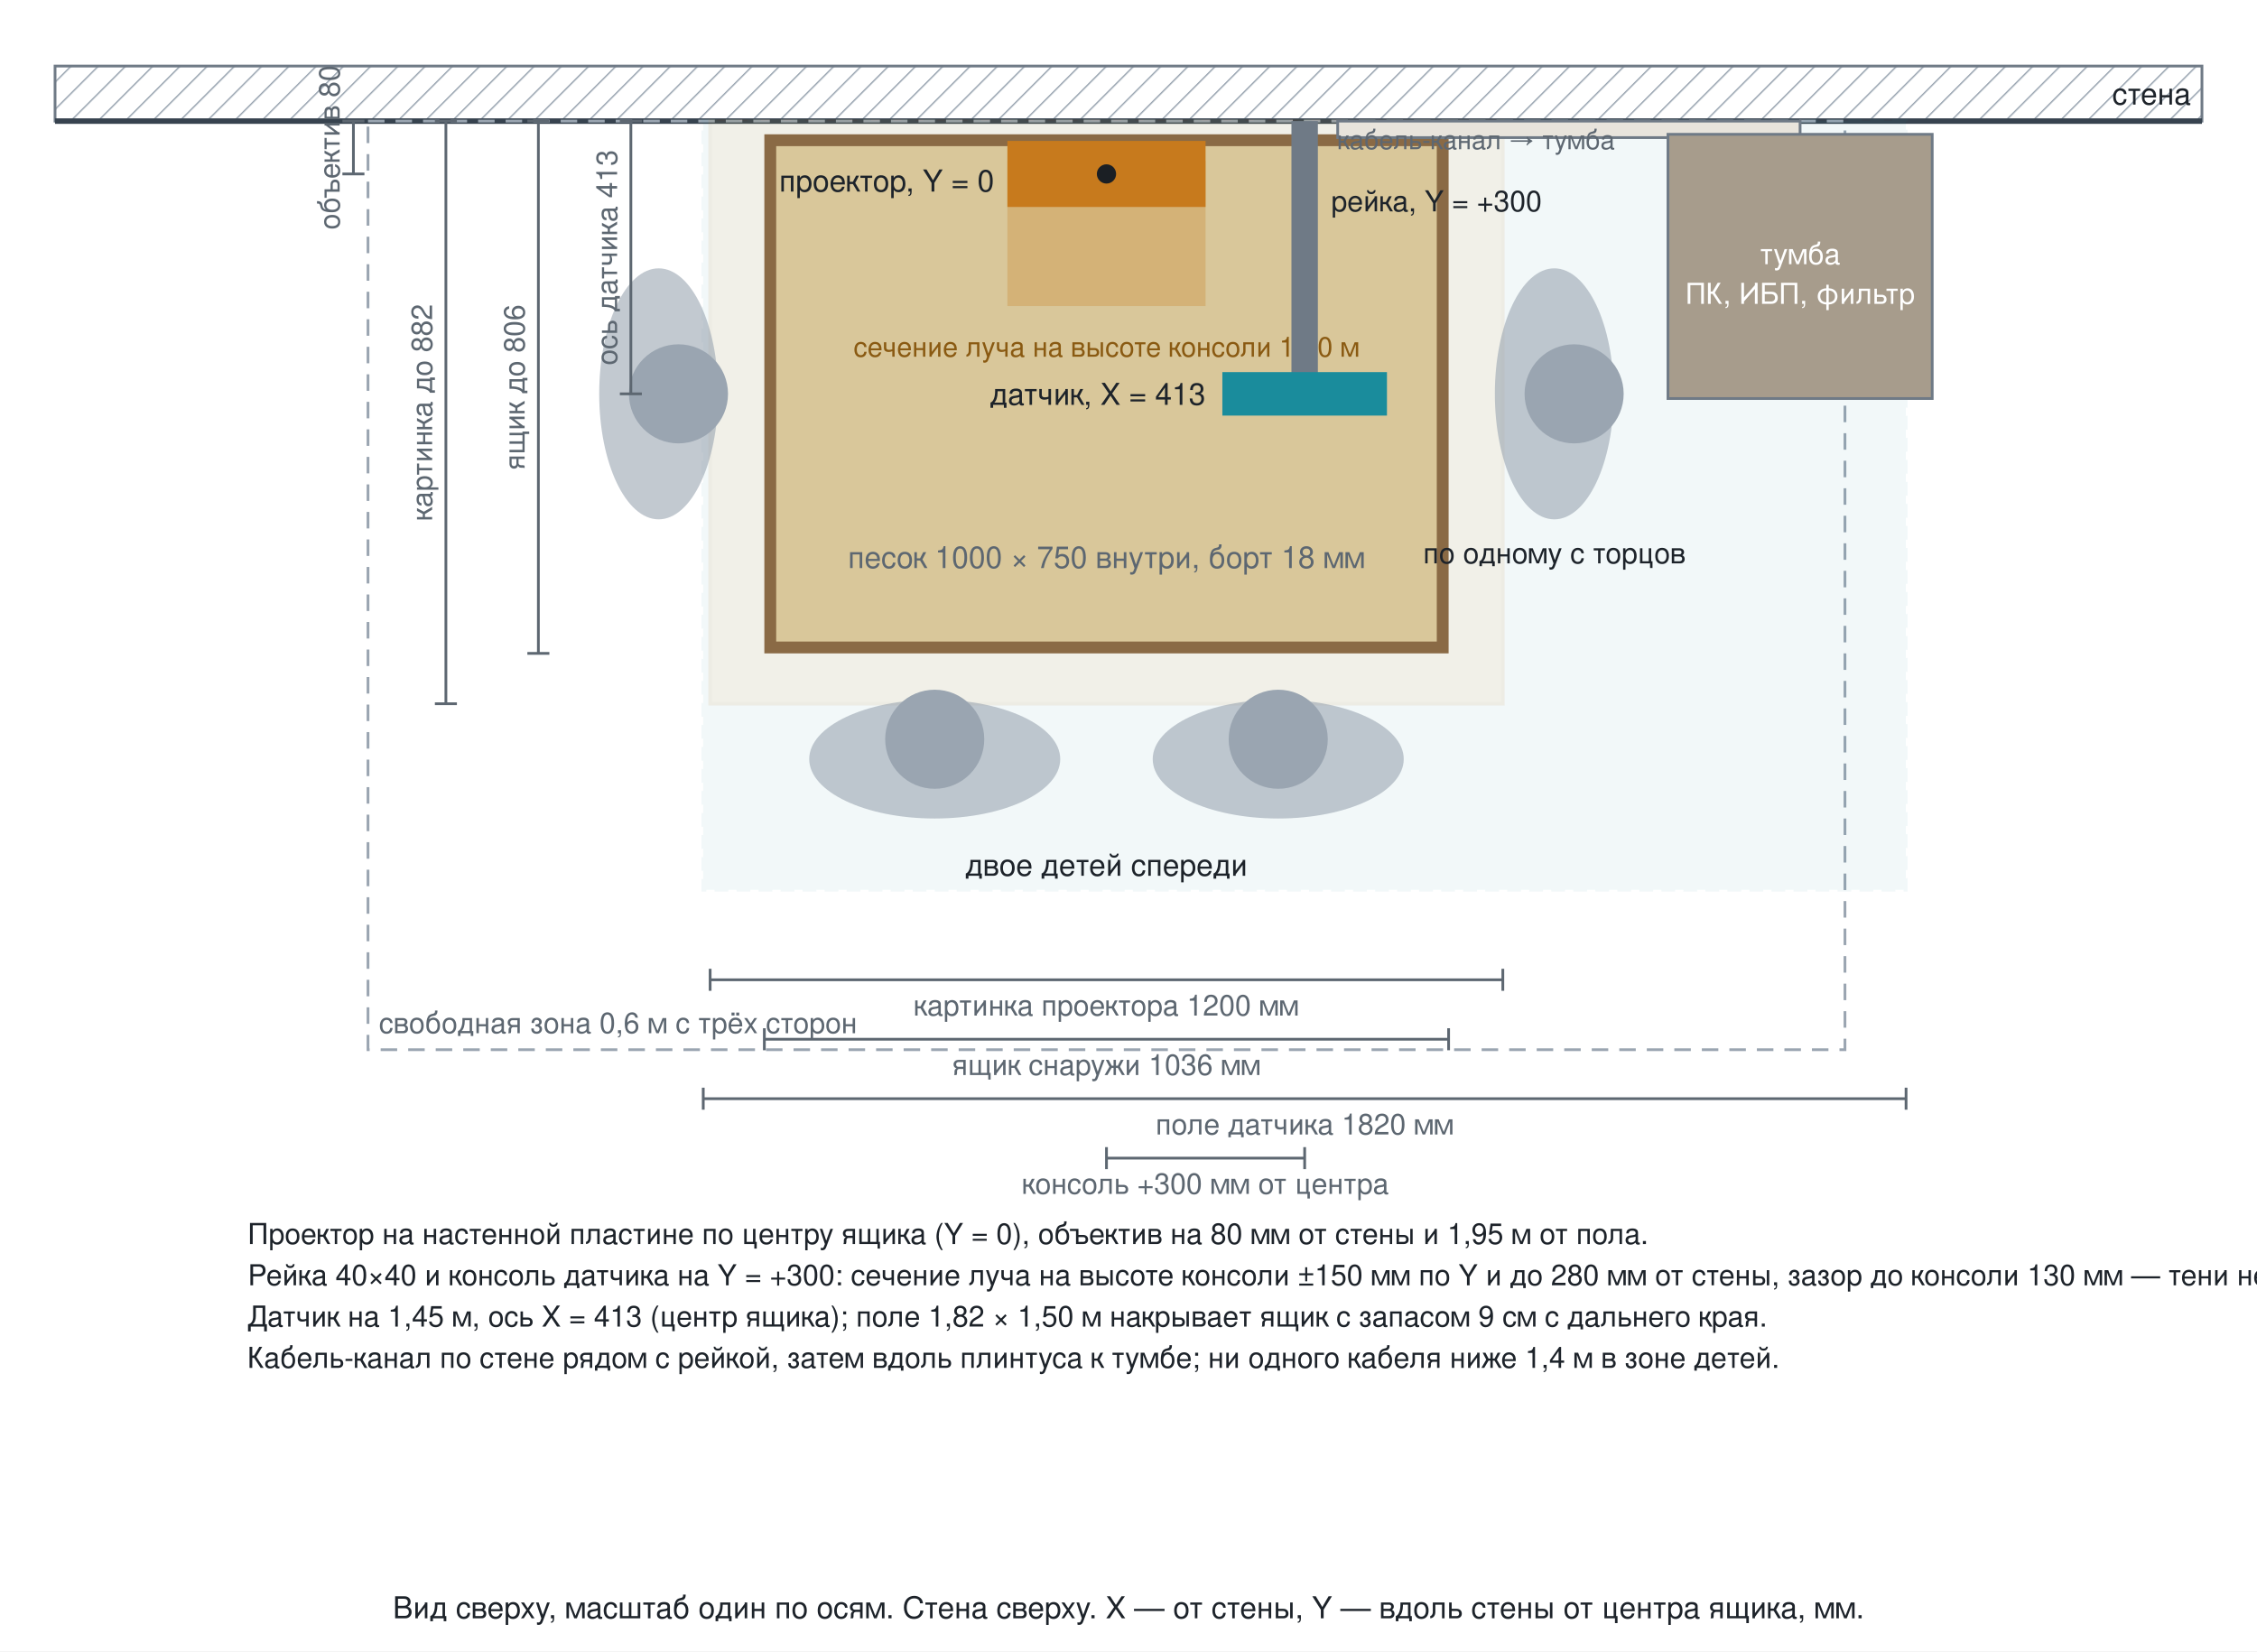
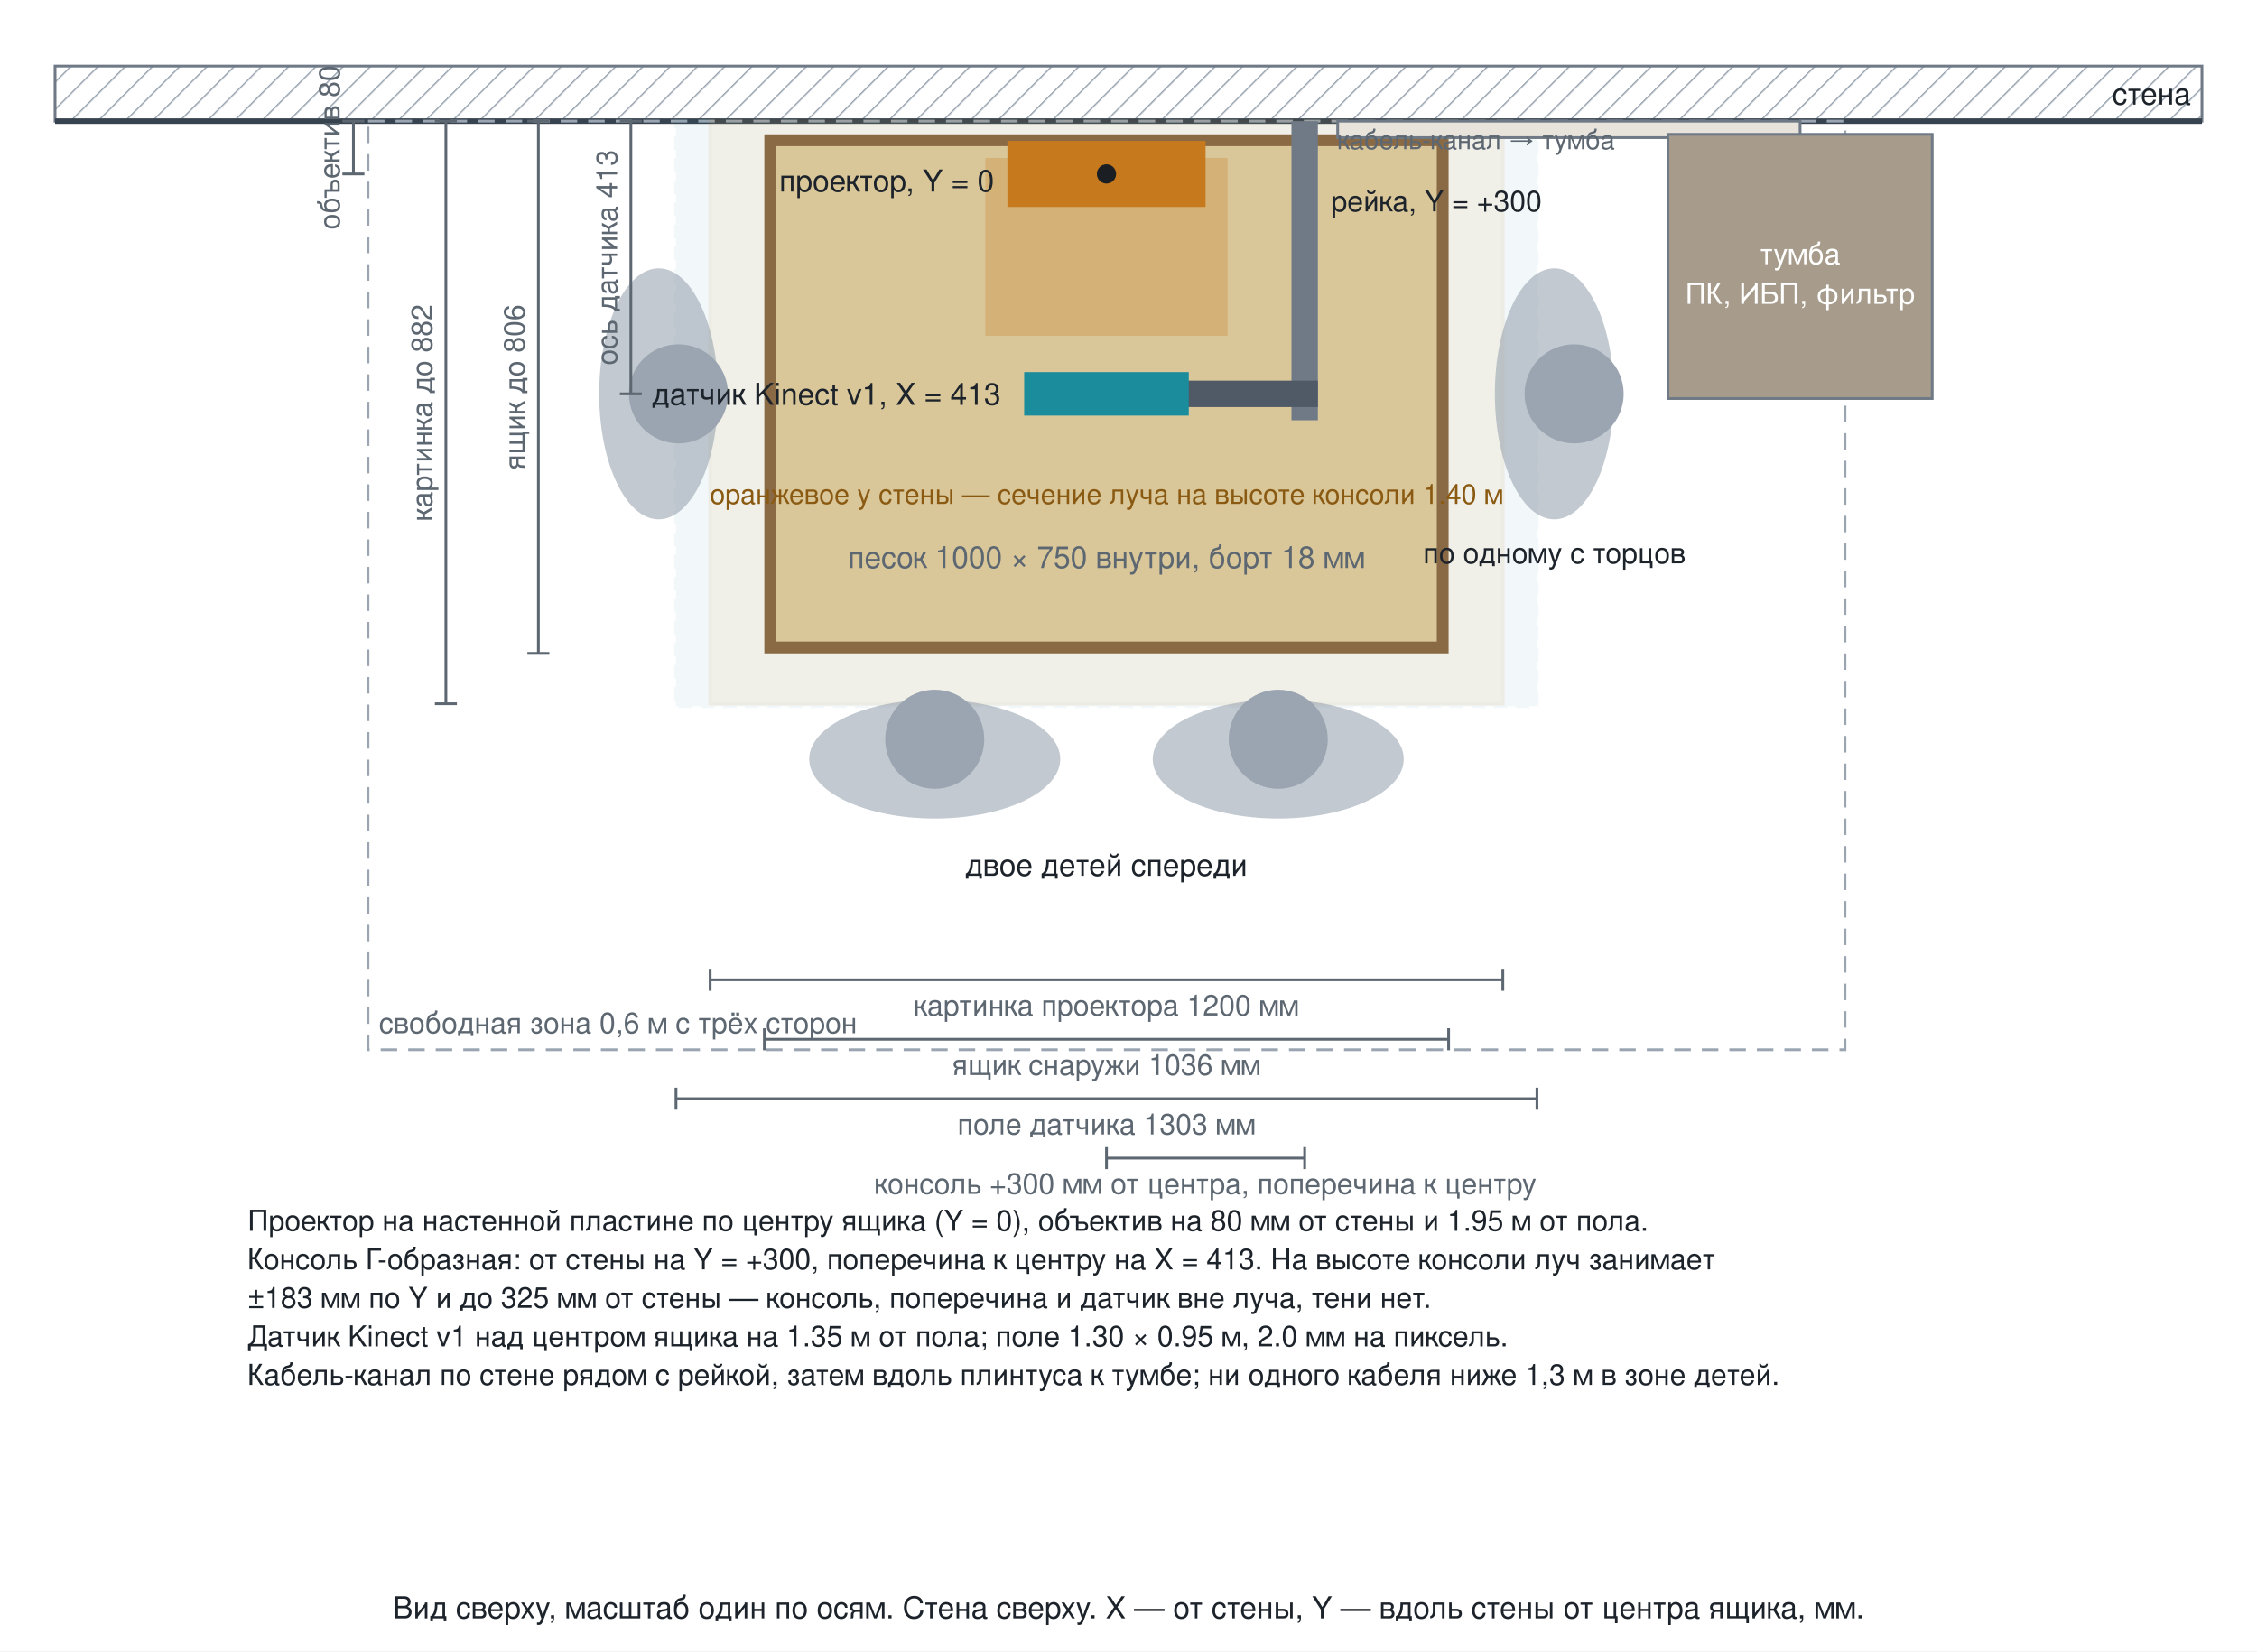
<svg xmlns="http://www.w3.org/2000/svg" viewBox="0 0 820 600" font-family="Helvetica, Arial, sans-serif" font-size="11">
  <defs>
    <pattern id="h" width="7" height="7" patternUnits="userSpaceOnUse" patternTransform="rotate(45)">
      <line x1="0" y1="0" x2="0" y2="7" stroke="#9aa5b1" stroke-width="1" />
    </pattern>
  </defs>
  <rect width="820" height="600" fill="#fff" />
  <rect x="20" y="24" width="780" height="20" fill="url(#h)" stroke="#6f7a86" />
  <line x1="20" y1="44" x2="800" y2="44" stroke="#37434f" stroke-width="2" />
  <text x="796" y="38" text-anchor="end" fill="#1d232a">стена</text>
  <rect x="133.7" y="44.0" width="536.6" height="337.4" fill="none" stroke="#9aa5b1" stroke-dasharray="6 4" />
  <text x="137.7" y="375.4" fill="#5d6771" font-size="10.5">свободная зона 0,6 м с трёх сторон</text>
  <rect x="258.0" y="44.0" width="288.0" height="211.7" fill="#f0a64a" opacity="0.10" stroke="#c77a1d" stroke-width="1.3" />
-   <rect x="255.5" y="44.0" width="436.9" height="279.3" fill="#1a8c9c" opacity="0.06" stroke="#1a8c9c" stroke-width="1.3" stroke-dasharray="5 3" />
+   <rect x="245.6" y="44.0" width="312.7" height="212.6" fill="#1a8c9c" opacity="0.06" stroke="#1a8c9c" stroke-width="1.3" stroke-dasharray="5 3" />
  <rect x="277.7" y="48.8" width="248.6" height="188.6" fill="#8a6a45" />
  <rect x="282.0" y="53.1" width="240.0" height="180.0" fill="#d9c79a" />
  <text x="402.0" y="206.4" text-anchor="middle" fill="#5d6771">песок 1000 × 750 внутри, борт 18 мм</text>
-   <rect x="366.0" y="58.4" width="72.0" height="52.8" fill="#c77a1d" opacity="0.28" />
-   <text x="402.0" y="129.6" text-anchor="middle" fill="#8a5a12" font-size="10">сечение луча на высоте консоли 1,50 м</text>
-   <rect x="469.2" y="44.0" width="9.6" height="106.3" fill="#6f7a86" />
-   <rect x="444.1" y="135.2" width="59.8" height="15.8" fill="#1a8c9c" />
+   <rect x="358.0" y="57.4" width="88.0" height="64.6" fill="#c77a1d" opacity="0.28" />
+   <text x="402.0" y="183.1" text-anchor="middle" fill="#8a5a12" font-size="10">оранжевое у стены — сечение луча на высоте консоли 1.40 м</text>
+   <rect x="469.2" y="44.0" width="9.6" height="108.7" fill="#6f7a86" />
+   <rect x="387.6" y="138.3" width="91.2" height="9.6" fill="#4f5a66" />
+   <rect x="372.1" y="135.2" width="59.8" height="15.8" fill="#1a8c9c" />
  <rect x="366.0" y="51.2" width="72.0" height="24.0" fill="#c77a1d" />
  <circle cx="402.0" cy="63.2" r="3.5" fill="#1b1f24" />
  <rect x="486.0" y="44.0" width="168.0" height="6.0" fill="#e8e4dc" stroke="#6f7a86" />
  <rect x="606.0" y="48.8" width="96.0" height="96.0" fill="#a79c8c" stroke="#6f7a86" />
  <text x="654.0" y="96.0" text-anchor="middle" fill="#fff" font-size="10.5">тумба</text>
  <text x="654.0" y="110.4" text-anchor="middle" fill="#fff" font-size="10.5">ПК, ИБП, фильтр</text>
  <g transform="translate(339.6 275.8) rotate(0)">
    <ellipse rx="45.6" ry="21.6" fill="#9aa5b1" opacity="0.6" />
    <circle cy="-7.2" r="18.0" fill="#9aa5b1" />
  </g>
  <g transform="translate(464.4 275.8) rotate(0)">
    <ellipse rx="45.6" ry="21.6" fill="#9aa5b1" opacity="0.6" />
    <circle cy="-7.2" r="18.0" fill="#9aa5b1" />
  </g>
  <g transform="translate(239.3 143.1) rotate(90)">
    <ellipse rx="45.6" ry="21.6" fill="#9aa5b1" opacity="0.6" />
    <circle cy="-7.2" r="18.0" fill="#9aa5b1" />
  </g>
  <g transform="translate(564.7 143.1) rotate(90)">
    <ellipse rx="45.6" ry="21.6" fill="#9aa5b1" opacity="0.6" />
    <circle cy="-7.2" r="18.0" fill="#9aa5b1" />
  </g>
  <line x1="258.0" y1="356.0" x2="546.0" y2="356.0" stroke="#5d6771" />
  <line x1="258.0" y1="352.0" x2="258.0" y2="360.0" stroke="#5d6771" />
  <line x1="546.0" y1="352.0" x2="546.0" y2="360.0" stroke="#5d6771" />
  <text x="402.0" y="369.0" text-anchor="middle" fill="#5d6771" font-size="10.5">картинка проектора 1200 мм</text>
  <line x1="277.7" y1="377.6" x2="526.3" y2="377.6" stroke="#5d6771" />
  <line x1="277.7" y1="373.6" x2="277.7" y2="381.6" stroke="#5d6771" />
  <line x1="526.3" y1="373.6" x2="526.3" y2="381.6" stroke="#5d6771" />
  <text x="402.0" y="390.6" text-anchor="middle" fill="#5d6771" font-size="10.5">ящик снаружи 1036 мм</text>
-   <line x1="255.5" y1="399.2" x2="692.5" y2="399.2" stroke="#5d6771" />
-   <line x1="255.5" y1="395.2" x2="255.5" y2="403.2" stroke="#5d6771" />
-   <line x1="692.5" y1="395.2" x2="692.5" y2="403.2" stroke="#5d6771" />
-   <text x="474.0" y="412.2" text-anchor="middle" fill="#5d6771" font-size="10.5">поле датчика 1820 мм</text>
+   <line x1="245.6" y1="399.2" x2="558.4" y2="399.2" stroke="#5d6771" />
+   <line x1="245.6" y1="395.2" x2="245.6" y2="403.2" stroke="#5d6771" />
+   <line x1="558.4" y1="395.2" x2="558.4" y2="403.2" stroke="#5d6771" />
+   <text x="402.0" y="412.2" text-anchor="middle" fill="#5d6771" font-size="10.5">поле датчика 1303 мм</text>
  <line x1="402.0" y1="420.8" x2="474.0" y2="420.8" stroke="#5d6771" />
  <line x1="402.0" y1="416.8" x2="402.0" y2="424.8" stroke="#5d6771" />
  <line x1="474.0" y1="416.8" x2="474.0" y2="424.8" stroke="#5d6771" />
-   <text x="438.0" y="433.8" text-anchor="middle" fill="#5d6771" font-size="10.5">консоль +300 мм от центра</text>
+   <text x="438.0" y="433.8" text-anchor="middle" fill="#5d6771" font-size="10.5">консоль +300 мм от центра, поперечина к центру</text>
  <line x1="229.2" y1="44.0" x2="229.2" y2="143.1" stroke="#5d6771" />
  <line x1="225.2" y1="44.0" x2="233.2" y2="44.0" stroke="#5d6771" />
  <line x1="225.2" y1="143.1" x2="233.2" y2="143.1" stroke="#5d6771" />
  <text transform="translate(224.2 93.6) rotate(-90)" text-anchor="middle" fill="#5d6771" font-size="10.5">ось датчика 413</text>
  <line x1="195.6" y1="44.0" x2="195.6" y2="237.4" stroke="#5d6771" />
  <line x1="191.6" y1="44.0" x2="199.6" y2="44.0" stroke="#5d6771" />
  <line x1="191.6" y1="237.4" x2="199.6" y2="237.4" stroke="#5d6771" />
  <text transform="translate(190.6 140.7) rotate(-90)" text-anchor="middle" fill="#5d6771" font-size="10.5">ящик до 806</text>
  <line x1="162.0" y1="44.0" x2="162.0" y2="255.7" stroke="#5d6771" />
  <line x1="158.0" y1="44.0" x2="166.0" y2="44.0" stroke="#5d6771" />
  <line x1="158.0" y1="255.7" x2="166.0" y2="255.7" stroke="#5d6771" />
-   <text transform="translate(157.0 149.8) rotate(-90)" text-anchor="middle" fill="#5d6771" font-size="10.5">картинка до 882</text>
+   <text transform="translate(157.0 149.9) rotate(-90)" text-anchor="middle" fill="#5d6771" font-size="10.5">картинка до 882</text>
  <line x1="128.4" y1="44.0" x2="128.4" y2="63.2" stroke="#5d6771" />
  <line x1="124.4" y1="44.0" x2="132.4" y2="44.0" stroke="#5d6771" />
  <line x1="124.4" y1="63.2" x2="132.4" y2="63.2" stroke="#5d6771" />
  <text transform="translate(123.4 53.6) rotate(-90)" text-anchor="middle" fill="#5d6771" font-size="10.5">объектив 80</text>
  <text x="361.2" y="69.6" text-anchor="end" fill="#1d232a" font-size="11">проектор, Y = 0</text>
  <text x="483.6" y="76.8" text-anchor="start" fill="#1d232a" font-size="10.5">рейка, Y = +300</text>
-   <text x="438.0" y="147.1" text-anchor="end" fill="#1d232a" font-size="11">датчик, X = 413</text>
+   <text x="363.6" y="147.1" text-anchor="end" fill="#1d232a" font-size="11">датчик Kinect v1, X = 413</text>
  <text x="486.0" y="54.2" text-anchor="start" fill="#5d6771" font-size="9.5">кабель-канал → тумба</text>
  <text x="402.0" y="318.2" text-anchor="middle" fill="#1d232a" font-size="11">двое детей спереди</text>
  <text x="564.7" y="204.7" text-anchor="middle" fill="#1d232a" font-size="10.5">по одному с торцов</text>
-   <text x="90.0" y="452.0" text-anchor="start" fill="#1d232a" font-size="10.5">Проектор на настенной пластине по центру ящика (Y = 0), объектив на 80 мм от стены и 1,95 м от пола.</text>
-   <text x="90.0" y="467.0" text-anchor="start" fill="#1d232a" font-size="10.5">Рейка 40×40 и консоль датчика на Y = +300: сечение луча на высоте консоли ±150 мм по Y и до 280 мм от стены, зазор до консоли 130 мм — тени нет.</text>
-   <text x="90.0" y="482.0" text-anchor="start" fill="#1d232a" font-size="10.5">Датчик на 1,45 м, ось X = 413 (центр ящика); поле 1,82 × 1,50 м накрывает ящик с запасом 9 см с дальнего края.</text>
-   <text x="90.0" y="497.0" text-anchor="start" fill="#1d232a" font-size="10.5">Кабель-канал по стене рядом с рейкой, затем вдоль плинтуса к тумбе; ни одного кабеля ниже 1,4 м в зоне детей.</text>
+   <text x="90.0" y="447.2" text-anchor="start" fill="#1d232a" font-size="10.5">Проектор на настенной пластине по центру ящика (Y = 0), объектив на 80 мм от стены и 1.95 м от пола.</text>
+   <text x="90.0" y="461.2" text-anchor="start" fill="#1d232a" font-size="10.5">Консоль Г-образная: от стены на Y = +300, поперечина к центру на X = 413. На высоте консоли луч занимает</text>
+   <text x="90.0" y="475.2" text-anchor="start" fill="#1d232a" font-size="10.5">±183 мм по Y и до 325 мм от стены — консоль, поперечина и датчик вне луча, тени нет.</text>
+   <text x="90.0" y="489.2" text-anchor="start" fill="#1d232a" font-size="10.5">Датчик Kinect v1 над центром ящика на 1.35 м от пола; поле 1.30 × 0.95 м, 2.0 мм на пиксель.</text>
+   <text x="90.0" y="503.2" text-anchor="start" fill="#1d232a" font-size="10.5">Кабель-канал по стене рядом с рейкой, затем вдоль плинтуса к тумбе; ни одного кабеля ниже 1,3 м в зоне детей.</text>
  <text x="410.0" y="588.0" text-anchor="middle" fill="#1d232a" font-size="11">Вид сверху, масштаб один по осям. Стена сверху. X — от стены, Y — вдоль стены от центра ящика, мм.</text>
</svg>
